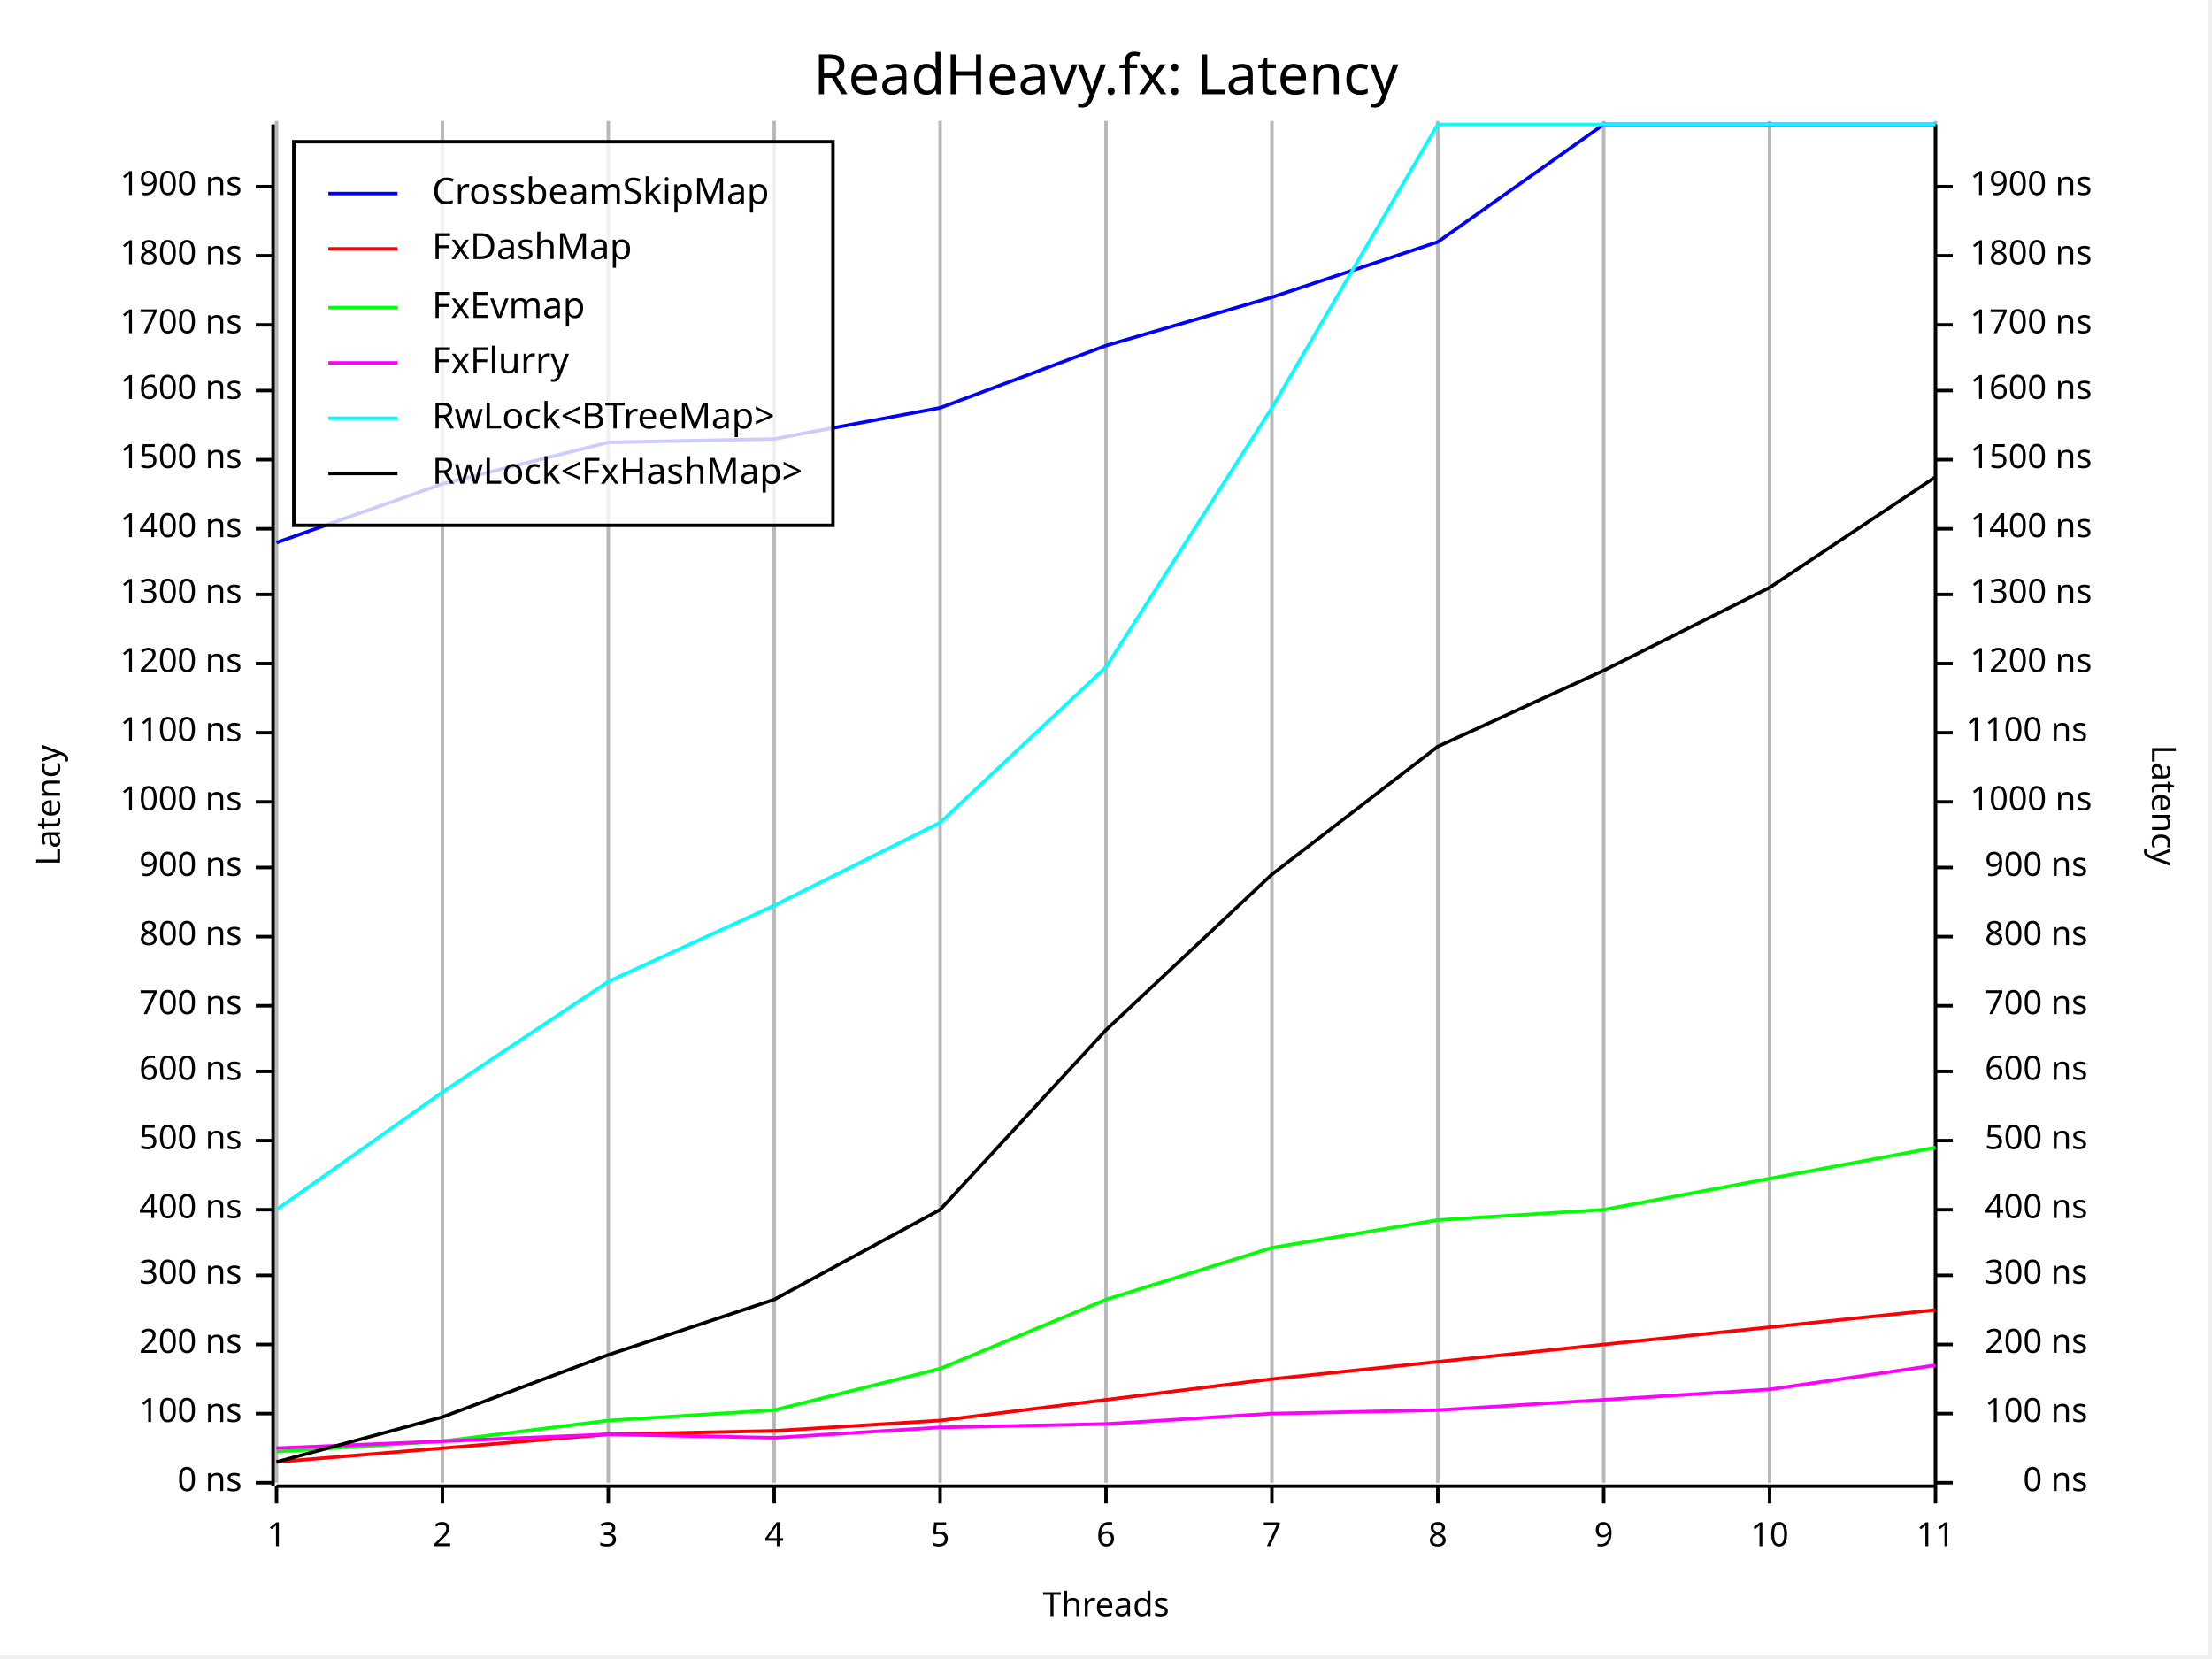
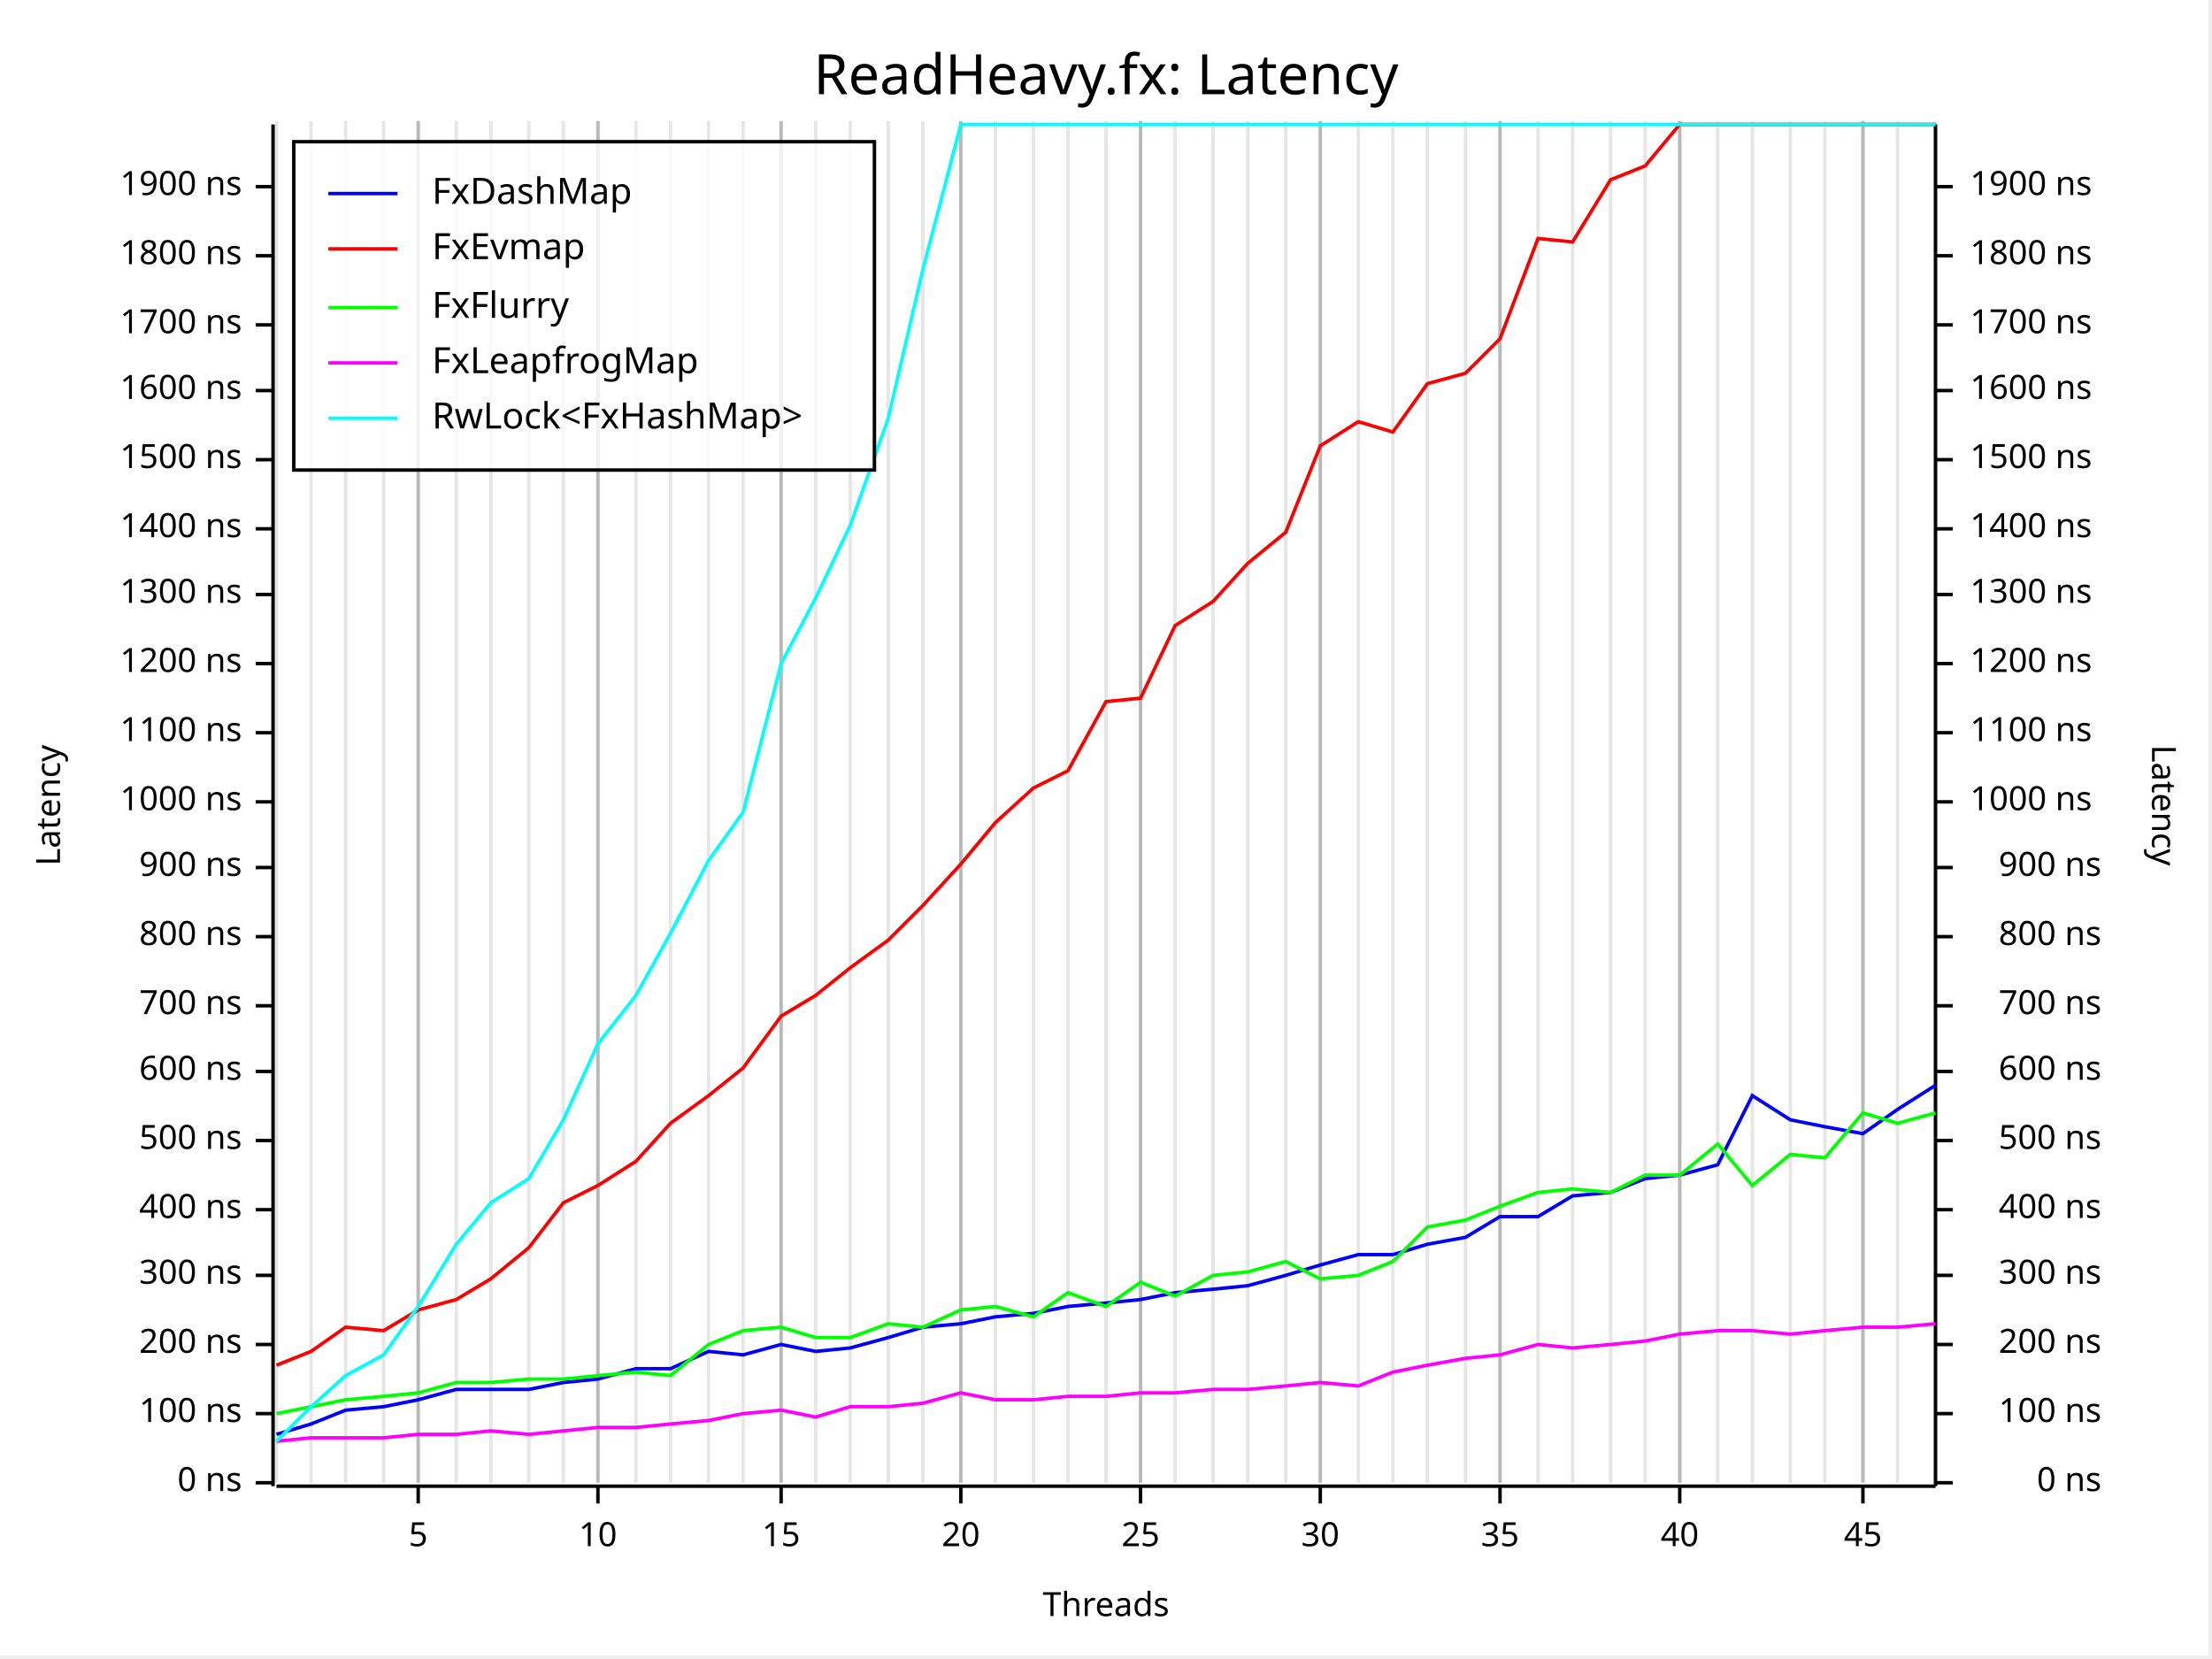
<svg xmlns="http://www.w3.org/2000/svg" width="640" height="480" viewBox="0 0 640 480">
  <rect x="0" y="0" width="639" height="479" opacity="1" fill="#FFFFFF" stroke="none" />
  <text x="320" y="15" dy="0.76em" text-anchor="middle" font-family="Fira Code" font-size="16.129" opacity="1" fill="#000000">
ReadHeavy.fx: Latency
</text>
  <line opacity="0.1" stroke="#000000" stroke-width="1" x1="80" y1="429" x2="80" y2="35" />
-   <line opacity="0.1" stroke="#000000" stroke-width="1" x1="128" y1="429" x2="128" y2="35" />
-   <line opacity="0.1" stroke="#000000" stroke-width="1" x1="176" y1="429" x2="176" y2="35" />
-   <line opacity="0.1" stroke="#000000" stroke-width="1" x1="224" y1="429" x2="224" y2="35" />
-   <line opacity="0.1" stroke="#000000" stroke-width="1" x1="272" y1="429" x2="272" y2="35" />
+   <line opacity="0.1" stroke="#000000" stroke-width="1" x1="90" y1="429" x2="90" y2="35" />
+   <line opacity="0.1" stroke="#000000" stroke-width="1" x1="100" y1="429" x2="100" y2="35" />
+   <line opacity="0.1" stroke="#000000" stroke-width="1" x1="111" y1="429" x2="111" y2="35" />
+   <line opacity="0.1" stroke="#000000" stroke-width="1" x1="121" y1="429" x2="121" y2="35" />
+   <line opacity="0.1" stroke="#000000" stroke-width="1" x1="132" y1="429" x2="132" y2="35" />
+   <line opacity="0.1" stroke="#000000" stroke-width="1" x1="142" y1="429" x2="142" y2="35" />
+   <line opacity="0.1" stroke="#000000" stroke-width="1" x1="153" y1="429" x2="153" y2="35" />
+   <line opacity="0.1" stroke="#000000" stroke-width="1" x1="163" y1="429" x2="163" y2="35" />
+   <line opacity="0.1" stroke="#000000" stroke-width="1" x1="173" y1="429" x2="173" y2="35" />
+   <line opacity="0.1" stroke="#000000" stroke-width="1" x1="184" y1="429" x2="184" y2="35" />
+   <line opacity="0.1" stroke="#000000" stroke-width="1" x1="194" y1="429" x2="194" y2="35" />
+   <line opacity="0.1" stroke="#000000" stroke-width="1" x1="205" y1="429" x2="205" y2="35" />
+   <line opacity="0.1" stroke="#000000" stroke-width="1" x1="215" y1="429" x2="215" y2="35" />
+   <line opacity="0.1" stroke="#000000" stroke-width="1" x1="226" y1="429" x2="226" y2="35" />
+   <line opacity="0.1" stroke="#000000" stroke-width="1" x1="236" y1="429" x2="236" y2="35" />
+   <line opacity="0.1" stroke="#000000" stroke-width="1" x1="246" y1="429" x2="246" y2="35" />
+   <line opacity="0.1" stroke="#000000" stroke-width="1" x1="257" y1="429" x2="257" y2="35" />
+   <line opacity="0.1" stroke="#000000" stroke-width="1" x1="267" y1="429" x2="267" y2="35" />
+   <line opacity="0.1" stroke="#000000" stroke-width="1" x1="278" y1="429" x2="278" y2="35" />
+   <line opacity="0.1" stroke="#000000" stroke-width="1" x1="288" y1="429" x2="288" y2="35" />
+   <line opacity="0.1" stroke="#000000" stroke-width="1" x1="299" y1="429" x2="299" y2="35" />
+   <line opacity="0.1" stroke="#000000" stroke-width="1" x1="309" y1="429" x2="309" y2="35" />
  <line opacity="0.1" stroke="#000000" stroke-width="1" x1="320" y1="429" x2="320" y2="35" />
-   <line opacity="0.1" stroke="#000000" stroke-width="1" x1="368" y1="429" x2="368" y2="35" />
-   <line opacity="0.1" stroke="#000000" stroke-width="1" x1="416" y1="429" x2="416" y2="35" />
-   <line opacity="0.1" stroke="#000000" stroke-width="1" x1="464" y1="429" x2="464" y2="35" />
-   <line opacity="0.1" stroke="#000000" stroke-width="1" x1="512" y1="429" x2="512" y2="35" />
+   <line opacity="0.1" stroke="#000000" stroke-width="1" x1="330" y1="429" x2="330" y2="35" />
+   <line opacity="0.1" stroke="#000000" stroke-width="1" x1="340" y1="429" x2="340" y2="35" />
+   <line opacity="0.1" stroke="#000000" stroke-width="1" x1="351" y1="429" x2="351" y2="35" />
+   <line opacity="0.1" stroke="#000000" stroke-width="1" x1="361" y1="429" x2="361" y2="35" />
+   <line opacity="0.1" stroke="#000000" stroke-width="1" x1="372" y1="429" x2="372" y2="35" />
+   <line opacity="0.1" stroke="#000000" stroke-width="1" x1="382" y1="429" x2="382" y2="35" />
+   <line opacity="0.1" stroke="#000000" stroke-width="1" x1="393" y1="429" x2="393" y2="35" />
+   <line opacity="0.1" stroke="#000000" stroke-width="1" x1="403" y1="429" x2="403" y2="35" />
+   <line opacity="0.1" stroke="#000000" stroke-width="1" x1="413" y1="429" x2="413" y2="35" />
+   <line opacity="0.1" stroke="#000000" stroke-width="1" x1="424" y1="429" x2="424" y2="35" />
+   <line opacity="0.1" stroke="#000000" stroke-width="1" x1="434" y1="429" x2="434" y2="35" />
+   <line opacity="0.1" stroke="#000000" stroke-width="1" x1="445" y1="429" x2="445" y2="35" />
+   <line opacity="0.1" stroke="#000000" stroke-width="1" x1="455" y1="429" x2="455" y2="35" />
+   <line opacity="0.1" stroke="#000000" stroke-width="1" x1="466" y1="429" x2="466" y2="35" />
+   <line opacity="0.1" stroke="#000000" stroke-width="1" x1="476" y1="429" x2="476" y2="35" />
+   <line opacity="0.1" stroke="#000000" stroke-width="1" x1="486" y1="429" x2="486" y2="35" />
+   <line opacity="0.1" stroke="#000000" stroke-width="1" x1="497" y1="429" x2="497" y2="35" />
+   <line opacity="0.1" stroke="#000000" stroke-width="1" x1="507" y1="429" x2="507" y2="35" />
+   <line opacity="0.1" stroke="#000000" stroke-width="1" x1="518" y1="429" x2="518" y2="35" />
+   <line opacity="0.1" stroke="#000000" stroke-width="1" x1="528" y1="429" x2="528" y2="35" />
+   <line opacity="0.1" stroke="#000000" stroke-width="1" x1="539" y1="429" x2="539" y2="35" />
+   <line opacity="0.1" stroke="#000000" stroke-width="1" x1="549" y1="429" x2="549" y2="35" />
  <line opacity="0.1" stroke="#000000" stroke-width="1" x1="560" y1="429" x2="560" y2="35" />
  <text x="10" y="233" dy="0.76em" text-anchor="middle" font-family="sans-serif" font-size="9.677" opacity="1" fill="#000000" transform="rotate(270, 10, 233)">
Latency
</text>
  <text x="320" y="470" dy="-0.5ex" text-anchor="middle" font-family="sans-serif" font-size="9.677" opacity="1" fill="#000000">
Threads
</text>
  <text x="630" y="233" dy="0.76em" text-anchor="middle" font-family="sans-serif" font-size="9.677" opacity="1" fill="#000000" transform="rotate(90, 630, 233)">
Latency
</text>
-   <line opacity="0.2" stroke="#000000" stroke-width="1" x1="80" y1="429" x2="80" y2="35" />
-   <line opacity="0.2" stroke="#000000" stroke-width="1" x1="128" y1="429" x2="128" y2="35" />
-   <line opacity="0.2" stroke="#000000" stroke-width="1" x1="176" y1="429" x2="176" y2="35" />
-   <line opacity="0.2" stroke="#000000" stroke-width="1" x1="224" y1="429" x2="224" y2="35" />
-   <line opacity="0.2" stroke="#000000" stroke-width="1" x1="272" y1="429" x2="272" y2="35" />
-   <line opacity="0.2" stroke="#000000" stroke-width="1" x1="320" y1="429" x2="320" y2="35" />
-   <line opacity="0.2" stroke="#000000" stroke-width="1" x1="368" y1="429" x2="368" y2="35" />
-   <line opacity="0.2" stroke="#000000" stroke-width="1" x1="416" y1="429" x2="416" y2="35" />
-   <line opacity="0.2" stroke="#000000" stroke-width="1" x1="464" y1="429" x2="464" y2="35" />
-   <line opacity="0.2" stroke="#000000" stroke-width="1" x1="512" y1="429" x2="512" y2="35" />
-   <line opacity="0.2" stroke="#000000" stroke-width="1" x1="560" y1="429" x2="560" y2="35" />
+   <line opacity="0.2" stroke="#000000" stroke-width="1" x1="121" y1="429" x2="121" y2="35" />
+   <line opacity="0.2" stroke="#000000" stroke-width="1" x1="173" y1="429" x2="173" y2="35" />
+   <line opacity="0.2" stroke="#000000" stroke-width="1" x1="226" y1="429" x2="226" y2="35" />
+   <line opacity="0.2" stroke="#000000" stroke-width="1" x1="278" y1="429" x2="278" y2="35" />
+   <line opacity="0.2" stroke="#000000" stroke-width="1" x1="330" y1="429" x2="330" y2="35" />
+   <line opacity="0.2" stroke="#000000" stroke-width="1" x1="382" y1="429" x2="382" y2="35" />
+   <line opacity="0.2" stroke="#000000" stroke-width="1" x1="434" y1="429" x2="434" y2="35" />
+   <line opacity="0.2" stroke="#000000" stroke-width="1" x1="486" y1="429" x2="486" y2="35" />
+   <line opacity="0.2" stroke="#000000" stroke-width="1" x1="539" y1="429" x2="539" y2="35" />
  <polyline fill="none" opacity="1" stroke="#000000" stroke-width="1" points="79,36 79,430 " />
  <text x="70" y="429" dy="0.5ex" text-anchor="end" font-family="sans-serif" font-size="9.677" opacity="1" fill="#000000">
0 ns
</text>
  <polyline fill="none" opacity="1" stroke="#000000" stroke-width="1" points="74,429 79,429 " />
  <text x="70" y="409" dy="0.5ex" text-anchor="end" font-family="sans-serif" font-size="9.677" opacity="1" fill="#000000">
100 ns
</text>
  <polyline fill="none" opacity="1" stroke="#000000" stroke-width="1" points="74,409 79,409 " />
  <text x="70" y="389" dy="0.5ex" text-anchor="end" font-family="sans-serif" font-size="9.677" opacity="1" fill="#000000">
200 ns
</text>
  <polyline fill="none" opacity="1" stroke="#000000" stroke-width="1" points="74,389 79,389 " />
  <text x="70" y="369" dy="0.5ex" text-anchor="end" font-family="sans-serif" font-size="9.677" opacity="1" fill="#000000">
300 ns
</text>
  <polyline fill="none" opacity="1" stroke="#000000" stroke-width="1" points="74,369 79,369 " />
  <text x="70" y="350" dy="0.5ex" text-anchor="end" font-family="sans-serif" font-size="9.677" opacity="1" fill="#000000">
400 ns
</text>
  <polyline fill="none" opacity="1" stroke="#000000" stroke-width="1" points="74,350 79,350 " />
  <text x="70" y="330" dy="0.5ex" text-anchor="end" font-family="sans-serif" font-size="9.677" opacity="1" fill="#000000">
500 ns
</text>
  <polyline fill="none" opacity="1" stroke="#000000" stroke-width="1" points="74,330 79,330 " />
  <text x="70" y="310" dy="0.5ex" text-anchor="end" font-family="sans-serif" font-size="9.677" opacity="1" fill="#000000">
600 ns
</text>
  <polyline fill="none" opacity="1" stroke="#000000" stroke-width="1" points="74,310 79,310 " />
  <text x="70" y="291" dy="0.5ex" text-anchor="end" font-family="sans-serif" font-size="9.677" opacity="1" fill="#000000">
700 ns
</text>
  <polyline fill="none" opacity="1" stroke="#000000" stroke-width="1" points="74,291 79,291 " />
  <text x="70" y="271" dy="0.5ex" text-anchor="end" font-family="sans-serif" font-size="9.677" opacity="1" fill="#000000">
800 ns
</text>
  <polyline fill="none" opacity="1" stroke="#000000" stroke-width="1" points="74,271 79,271 " />
  <text x="70" y="251" dy="0.5ex" text-anchor="end" font-family="sans-serif" font-size="9.677" opacity="1" fill="#000000">
900 ns
</text>
  <polyline fill="none" opacity="1" stroke="#000000" stroke-width="1" points="74,251 79,251 " />
  <text x="70" y="232" dy="0.5ex" text-anchor="end" font-family="sans-serif" font-size="9.677" opacity="1" fill="#000000">
1000 ns
</text>
  <polyline fill="none" opacity="1" stroke="#000000" stroke-width="1" points="74,232 79,232 " />
  <text x="70" y="212" dy="0.5ex" text-anchor="end" font-family="sans-serif" font-size="9.677" opacity="1" fill="#000000">
1100 ns
</text>
  <polyline fill="none" opacity="1" stroke="#000000" stroke-width="1" points="74,212 79,212 " />
  <text x="70" y="192" dy="0.5ex" text-anchor="end" font-family="sans-serif" font-size="9.677" opacity="1" fill="#000000">
1200 ns
</text>
  <polyline fill="none" opacity="1" stroke="#000000" stroke-width="1" points="74,192 79,192 " />
  <text x="70" y="172" dy="0.5ex" text-anchor="end" font-family="sans-serif" font-size="9.677" opacity="1" fill="#000000">
1300 ns
</text>
  <polyline fill="none" opacity="1" stroke="#000000" stroke-width="1" points="74,172 79,172 " />
  <text x="70" y="153" dy="0.5ex" text-anchor="end" font-family="sans-serif" font-size="9.677" opacity="1" fill="#000000">
1400 ns
</text>
  <polyline fill="none" opacity="1" stroke="#000000" stroke-width="1" points="74,153 79,153 " />
  <text x="70" y="133" dy="0.5ex" text-anchor="end" font-family="sans-serif" font-size="9.677" opacity="1" fill="#000000">
1500 ns
</text>
  <polyline fill="none" opacity="1" stroke="#000000" stroke-width="1" points="74,133 79,133 " />
  <text x="70" y="113" dy="0.5ex" text-anchor="end" font-family="sans-serif" font-size="9.677" opacity="1" fill="#000000">
1600 ns
</text>
  <polyline fill="none" opacity="1" stroke="#000000" stroke-width="1" points="74,113 79,113 " />
  <text x="70" y="94" dy="0.5ex" text-anchor="end" font-family="sans-serif" font-size="9.677" opacity="1" fill="#000000">
1700 ns
</text>
  <polyline fill="none" opacity="1" stroke="#000000" stroke-width="1" points="74,94 79,94 " />
  <text x="70" y="74" dy="0.5ex" text-anchor="end" font-family="sans-serif" font-size="9.677" opacity="1" fill="#000000">
1800 ns
</text>
  <polyline fill="none" opacity="1" stroke="#000000" stroke-width="1" points="74,74 79,74 " />
  <text x="70" y="54" dy="0.5ex" text-anchor="end" font-family="sans-serif" font-size="9.677" opacity="1" fill="#000000">
1900 ns
</text>
  <polyline fill="none" opacity="1" stroke="#000000" stroke-width="1" points="74,54 79,54 " />
  <polyline fill="none" opacity="1" stroke="#000000" stroke-width="1" points="80,430 560,430 " />
-   <text x="80" y="440" dy="0.76em" text-anchor="middle" font-family="sans-serif" font-size="9.677" opacity="1" fill="#000000">
- 1
- </text>
-   <polyline fill="none" opacity="1" stroke="#000000" stroke-width="1" points="80,430 80,435 " />
-   <text x="128" y="440" dy="0.76em" text-anchor="middle" font-family="sans-serif" font-size="9.677" opacity="1" fill="#000000">
- 2
- </text>
-   <polyline fill="none" opacity="1" stroke="#000000" stroke-width="1" points="128,430 128,435 " />
-   <text x="176" y="440" dy="0.76em" text-anchor="middle" font-family="sans-serif" font-size="9.677" opacity="1" fill="#000000">
- 3
- </text>
-   <polyline fill="none" opacity="1" stroke="#000000" stroke-width="1" points="176,430 176,435 " />
-   <text x="224" y="440" dy="0.76em" text-anchor="middle" font-family="sans-serif" font-size="9.677" opacity="1" fill="#000000">
- 4
- </text>
-   <polyline fill="none" opacity="1" stroke="#000000" stroke-width="1" points="224,430 224,435 " />
-   <text x="272" y="440" dy="0.76em" text-anchor="middle" font-family="sans-serif" font-size="9.677" opacity="1" fill="#000000">
+   <text x="121" y="440" dy="0.76em" text-anchor="middle" font-family="sans-serif" font-size="9.677" opacity="1" fill="#000000">
5
</text>
-   <polyline fill="none" opacity="1" stroke="#000000" stroke-width="1" points="272,430 272,435 " />
-   <text x="320" y="440" dy="0.76em" text-anchor="middle" font-family="sans-serif" font-size="9.677" opacity="1" fill="#000000">
- 6
- </text>
-   <polyline fill="none" opacity="1" stroke="#000000" stroke-width="1" points="320,430 320,435 " />
-   <text x="368" y="440" dy="0.76em" text-anchor="middle" font-family="sans-serif" font-size="9.677" opacity="1" fill="#000000">
- 7
- </text>
-   <polyline fill="none" opacity="1" stroke="#000000" stroke-width="1" points="368,430 368,435 " />
-   <text x="416" y="440" dy="0.76em" text-anchor="middle" font-family="sans-serif" font-size="9.677" opacity="1" fill="#000000">
- 8
- </text>
-   <polyline fill="none" opacity="1" stroke="#000000" stroke-width="1" points="416,430 416,435 " />
-   <text x="464" y="440" dy="0.76em" text-anchor="middle" font-family="sans-serif" font-size="9.677" opacity="1" fill="#000000">
- 9
- </text>
-   <polyline fill="none" opacity="1" stroke="#000000" stroke-width="1" points="464,430 464,435 " />
-   <text x="512" y="440" dy="0.76em" text-anchor="middle" font-family="sans-serif" font-size="9.677" opacity="1" fill="#000000">
+   <polyline fill="none" opacity="1" stroke="#000000" stroke-width="1" points="121,430 121,435 " />
+   <text x="173" y="440" dy="0.76em" text-anchor="middle" font-family="sans-serif" font-size="9.677" opacity="1" fill="#000000">
10
</text>
-   <polyline fill="none" opacity="1" stroke="#000000" stroke-width="1" points="512,430 512,435 " />
-   <text x="560" y="440" dy="0.76em" text-anchor="middle" font-family="sans-serif" font-size="9.677" opacity="1" fill="#000000">
- 11
- </text>
-   <polyline fill="none" opacity="1" stroke="#000000" stroke-width="1" points="560,430 560,435 " />
+   <polyline fill="none" opacity="1" stroke="#000000" stroke-width="1" points="173,430 173,435 " />
+   <text x="226" y="440" dy="0.76em" text-anchor="middle" font-family="sans-serif" font-size="9.677" opacity="1" fill="#000000">
+ 15
+ </text>
+   <polyline fill="none" opacity="1" stroke="#000000" stroke-width="1" points="226,430 226,435 " />
+   <text x="278" y="440" dy="0.76em" text-anchor="middle" font-family="sans-serif" font-size="9.677" opacity="1" fill="#000000">
+ 20
+ </text>
+   <polyline fill="none" opacity="1" stroke="#000000" stroke-width="1" points="278,430 278,435 " />
+   <text x="330" y="440" dy="0.76em" text-anchor="middle" font-family="sans-serif" font-size="9.677" opacity="1" fill="#000000">
+ 25
+ </text>
+   <polyline fill="none" opacity="1" stroke="#000000" stroke-width="1" points="330,430 330,435 " />
+   <text x="382" y="440" dy="0.76em" text-anchor="middle" font-family="sans-serif" font-size="9.677" opacity="1" fill="#000000">
+ 30
+ </text>
+   <polyline fill="none" opacity="1" stroke="#000000" stroke-width="1" points="382,430 382,435 " />
+   <text x="434" y="440" dy="0.76em" text-anchor="middle" font-family="sans-serif" font-size="9.677" opacity="1" fill="#000000">
+ 35
+ </text>
+   <polyline fill="none" opacity="1" stroke="#000000" stroke-width="1" points="434,430 434,435 " />
+   <text x="486" y="440" dy="0.76em" text-anchor="middle" font-family="sans-serif" font-size="9.677" opacity="1" fill="#000000">
+ 40
+ </text>
+   <polyline fill="none" opacity="1" stroke="#000000" stroke-width="1" points="486,430 486,435 " />
+   <text x="539" y="440" dy="0.76em" text-anchor="middle" font-family="sans-serif" font-size="9.677" opacity="1" fill="#000000">
+ 45
+ </text>
+   <polyline fill="none" opacity="1" stroke="#000000" stroke-width="1" points="539,430 539,435 " />
  <polyline fill="none" opacity="1" stroke="#000000" stroke-width="1" points="560,36 560,430 " />
-   <text x="604" y="429" dy="0.5ex" text-anchor="end" font-family="sans-serif" font-size="9.677" opacity="1" fill="#000000">
+   <text x="608" y="429" dy="0.5ex" text-anchor="end" font-family="sans-serif" font-size="9.677" opacity="1" fill="#000000">
0 ns
</text>
  <polyline fill="none" opacity="1" stroke="#000000" stroke-width="1" points="560,429 565,429 " />
-   <text x="604" y="409" dy="0.5ex" text-anchor="end" font-family="sans-serif" font-size="9.677" opacity="1" fill="#000000">
+   <text x="608" y="409" dy="0.5ex" text-anchor="end" font-family="sans-serif" font-size="9.677" opacity="1" fill="#000000">
100 ns
</text>
  <polyline fill="none" opacity="1" stroke="#000000" stroke-width="1" points="560,409 565,409 " />
-   <text x="604" y="389" dy="0.5ex" text-anchor="end" font-family="sans-serif" font-size="9.677" opacity="1" fill="#000000">
+   <text x="608" y="389" dy="0.5ex" text-anchor="end" font-family="sans-serif" font-size="9.677" opacity="1" fill="#000000">
200 ns
</text>
  <polyline fill="none" opacity="1" stroke="#000000" stroke-width="1" points="560,389 565,389 " />
-   <text x="604" y="369" dy="0.5ex" text-anchor="end" font-family="sans-serif" font-size="9.677" opacity="1" fill="#000000">
+   <text x="608" y="369" dy="0.5ex" text-anchor="end" font-family="sans-serif" font-size="9.677" opacity="1" fill="#000000">
300 ns
</text>
  <polyline fill="none" opacity="1" stroke="#000000" stroke-width="1" points="560,369 565,369 " />
-   <text x="604" y="350" dy="0.5ex" text-anchor="end" font-family="sans-serif" font-size="9.677" opacity="1" fill="#000000">
+   <text x="608" y="350" dy="0.5ex" text-anchor="end" font-family="sans-serif" font-size="9.677" opacity="1" fill="#000000">
400 ns
</text>
  <polyline fill="none" opacity="1" stroke="#000000" stroke-width="1" points="560,350 565,350 " />
-   <text x="604" y="330" dy="0.5ex" text-anchor="end" font-family="sans-serif" font-size="9.677" opacity="1" fill="#000000">
+   <text x="608" y="330" dy="0.5ex" text-anchor="end" font-family="sans-serif" font-size="9.677" opacity="1" fill="#000000">
500 ns
</text>
  <polyline fill="none" opacity="1" stroke="#000000" stroke-width="1" points="560,330 565,330 " />
-   <text x="604" y="310" dy="0.5ex" text-anchor="end" font-family="sans-serif" font-size="9.677" opacity="1" fill="#000000">
+   <text x="608" y="310" dy="0.5ex" text-anchor="end" font-family="sans-serif" font-size="9.677" opacity="1" fill="#000000">
600 ns
</text>
  <polyline fill="none" opacity="1" stroke="#000000" stroke-width="1" points="560,310 565,310 " />
-   <text x="604" y="291" dy="0.5ex" text-anchor="end" font-family="sans-serif" font-size="9.677" opacity="1" fill="#000000">
+   <text x="608" y="291" dy="0.5ex" text-anchor="end" font-family="sans-serif" font-size="9.677" opacity="1" fill="#000000">
700 ns
</text>
  <polyline fill="none" opacity="1" stroke="#000000" stroke-width="1" points="560,291 565,291 " />
-   <text x="604" y="271" dy="0.5ex" text-anchor="end" font-family="sans-serif" font-size="9.677" opacity="1" fill="#000000">
+   <text x="608" y="271" dy="0.5ex" text-anchor="end" font-family="sans-serif" font-size="9.677" opacity="1" fill="#000000">
800 ns
</text>
  <polyline fill="none" opacity="1" stroke="#000000" stroke-width="1" points="560,271 565,271 " />
-   <text x="604" y="251" dy="0.5ex" text-anchor="end" font-family="sans-serif" font-size="9.677" opacity="1" fill="#000000">
+   <text x="608" y="251" dy="0.5ex" text-anchor="end" font-family="sans-serif" font-size="9.677" opacity="1" fill="#000000">
900 ns
</text>
  <polyline fill="none" opacity="1" stroke="#000000" stroke-width="1" points="560,251 565,251 " />
  <text x="570" y="232" dy="0.5ex" text-anchor="start" font-family="sans-serif" font-size="9.677" opacity="1" fill="#000000">
1000 ns
</text>
  <polyline fill="none" opacity="1" stroke="#000000" stroke-width="1" points="560,232 565,232 " />
-   <text x="604" y="212" dy="0.5ex" text-anchor="end" font-family="sans-serif" font-size="9.677" opacity="1" fill="#000000">
+   <text x="570" y="212" dy="0.5ex" text-anchor="start" font-family="sans-serif" font-size="9.677" opacity="1" fill="#000000">
1100 ns
</text>
  <polyline fill="none" opacity="1" stroke="#000000" stroke-width="1" points="560,212 565,212 " />
  <text x="570" y="192" dy="0.5ex" text-anchor="start" font-family="sans-serif" font-size="9.677" opacity="1" fill="#000000">
1200 ns
</text>
  <polyline fill="none" opacity="1" stroke="#000000" stroke-width="1" points="560,192 565,192 " />
  <text x="570" y="172" dy="0.5ex" text-anchor="start" font-family="sans-serif" font-size="9.677" opacity="1" fill="#000000">
1300 ns
</text>
  <polyline fill="none" opacity="1" stroke="#000000" stroke-width="1" points="560,172 565,172 " />
  <text x="570" y="153" dy="0.5ex" text-anchor="start" font-family="sans-serif" font-size="9.677" opacity="1" fill="#000000">
1400 ns
</text>
  <polyline fill="none" opacity="1" stroke="#000000" stroke-width="1" points="560,153 565,153 " />
  <text x="570" y="133" dy="0.5ex" text-anchor="start" font-family="sans-serif" font-size="9.677" opacity="1" fill="#000000">
1500 ns
</text>
  <polyline fill="none" opacity="1" stroke="#000000" stroke-width="1" points="560,133 565,133 " />
  <text x="570" y="113" dy="0.5ex" text-anchor="start" font-family="sans-serif" font-size="9.677" opacity="1" fill="#000000">
1600 ns
</text>
  <polyline fill="none" opacity="1" stroke="#000000" stroke-width="1" points="560,113 565,113 " />
  <text x="570" y="94" dy="0.5ex" text-anchor="start" font-family="sans-serif" font-size="9.677" opacity="1" fill="#000000">
1700 ns
</text>
  <polyline fill="none" opacity="1" stroke="#000000" stroke-width="1" points="560,94 565,94 " />
  <text x="570" y="74" dy="0.5ex" text-anchor="start" font-family="sans-serif" font-size="9.677" opacity="1" fill="#000000">
1800 ns
</text>
  <polyline fill="none" opacity="1" stroke="#000000" stroke-width="1" points="560,74 565,74 " />
  <text x="570" y="54" dy="0.5ex" text-anchor="start" font-family="sans-serif" font-size="9.677" opacity="1" fill="#000000">
1900 ns
</text>
  <polyline fill="none" opacity="1" stroke="#000000" stroke-width="1" points="560,54 565,54 " />
-   <polyline fill="none" opacity="1" stroke="#0000FF" stroke-width="1" points="80,157 128,140 176,128 224,127 272,118 320,100 368,86 416,70 464,36 512,36 560,36 " />
-   <polyline fill="none" opacity="1" stroke="#FF0000" stroke-width="1" points="80,423 128,419 176,415 224,414 272,411 320,405 368,399 416,394 464,389 512,384 560,379 " />
-   <polyline fill="none" opacity="1" stroke="#00FF00" stroke-width="1" points="80,420 128,417 176,411 224,408 272,396 320,376 368,361 416,353 464,350 512,341 560,332 " />
-   <polyline fill="none" opacity="1" stroke="#FF00FF" stroke-width="1" points="80,419 128,417 176,415 224,416 272,413 320,412 368,409 416,408 464,405 512,402 560,395 " />
-   <polyline fill="none" opacity="1" stroke="#00FFFF" stroke-width="1" points="80,350 128,316 176,284 224,262 272,238 320,193 368,118 416,36 464,36 512,36 560,36 " />
-   <polyline fill="none" opacity="1" stroke="#000000" stroke-width="1" points="80,423 128,410 176,392 224,376 272,350 320,298 368,253 416,216 464,194 512,170 560,138 " />
-   <rect x="85" y="41" width="156" height="111" opacity="0.8" fill="#FFFFFF" stroke="none" />
-   <rect x="85" y="41" width="156" height="111" opacity="1" fill="none" stroke="#000000" />
+   <polyline fill="none" opacity="1" stroke="#0000FF" stroke-width="1" points="80,415 90,412 100,408 111,407 121,405 132,402 142,402 153,402 163,400 173,399 184,396 194,396 205,391 215,392 226,389 236,391 246,390 257,387 267,384 278,383 288,381 299,380 309,378 320,377 330,376 340,374 351,373 361,372 372,369 382,366 393,363 403,363 413,360 424,358 434,352 445,352 455,346 466,345 476,341 486,340 497,337 507,317 518,324 528,326 539,328 549,321 560,314 " />
+   <polyline fill="none" opacity="1" stroke="#FF0000" stroke-width="1" points="80,395 90,391 100,384 111,385 121,379 132,376 142,370 153,361 163,348 173,343 184,336 194,325 205,317 215,309 226,294 236,288 246,280 257,272 267,262 278,250 288,238 299,228 309,223 320,203 330,202 340,181 351,174 361,163 372,154 382,129 393,122 403,125 413,111 424,108 434,98 445,69 455,70 466,52 476,48 486,36 497,36 507,36 518,36 528,36 539,36 549,36 560,36 " />
+   <polyline fill="none" opacity="1" stroke="#00FF00" stroke-width="1" points="80,409 90,407 100,405 111,404 121,403 132,400 142,400 153,399 163,399 173,398 184,397 194,398 205,389 215,385 226,384 236,387 246,387 257,383 267,384 278,379 288,378 299,381 309,374 320,378 330,371 340,375 351,369 361,368 372,365 382,370 393,369 403,365 413,355 424,353 434,349 445,345 455,344 466,345 476,340 486,340 497,331 507,343 518,334 528,335 539,322 549,325 560,322 " />
+   <polyline fill="none" opacity="1" stroke="#FF00FF" stroke-width="1" points="80,417 90,416 100,416 111,416 121,415 132,415 142,414 153,415 163,414 173,413 184,413 194,412 205,411 215,409 226,408 236,410 246,407 257,407 267,406 278,403 288,405 299,405 309,404 320,404 330,403 340,403 351,402 361,402 372,401 382,400 393,401 403,397 413,395 424,393 434,392 445,389 455,390 466,389 476,388 486,386 497,385 507,385 518,386 528,385 539,384 549,384 560,383 " />
+   <polyline fill="none" opacity="1" stroke="#00FFFF" stroke-width="1" points="80,417 90,407 100,398 111,392 121,378 132,360 142,348 153,341 163,324 173,302 184,288 194,270 205,249 215,235 226,192 236,173 246,152 257,121 267,78 278,36 288,36 299,36 309,36 320,36 330,36 340,36 351,36 361,36 372,36 382,36 393,36 403,36 413,36 424,36 434,36 445,36 455,36 466,36 476,36 486,36 497,36 507,36 518,36 528,36 539,36 549,36 560,36 " />
+   <rect x="85" y="41" width="168" height="95" opacity="0.8" fill="#FFFFFF" stroke="none" />
+   <rect x="85" y="41" width="168" height="95" opacity="1" fill="none" stroke="#000000" />
  <text x="125" y="51" dy="0.76em" text-anchor="start" font-family="Fira Code" font-size="10.484" opacity="1" fill="#000000">
- CrossbeamSkipMap
+ FxDashMap
</text>
  <text x="125" y="67" dy="0.76em" text-anchor="start" font-family="Fira Code" font-size="10.484" opacity="1" fill="#000000">
- FxDashMap
+ FxEvmap
</text>
  <text x="125" y="84" dy="0.76em" text-anchor="start" font-family="Fira Code" font-size="10.484" opacity="1" fill="#000000">
- FxEvmap
+ FxFlurry
</text>
  <text x="125" y="100" dy="0.76em" text-anchor="start" font-family="Fira Code" font-size="10.484" opacity="1" fill="#000000">
- FxFlurry
+ FxLeapfrogMap
</text>
  <text x="125" y="116" dy="0.76em" text-anchor="start" font-family="Fira Code" font-size="10.484" opacity="1" fill="#000000">
- RwLock&lt;BTreeMap&gt;
- </text>
-   <text x="125" y="132" dy="0.76em" text-anchor="start" font-family="Fira Code" font-size="10.484" opacity="1" fill="#000000">
RwLock&lt;FxHashMap&gt;
</text>
  <polyline fill="none" opacity="1" stroke="#0000FF" stroke-width="1" points="95,56 115,56 " />
  <polyline fill="none" opacity="1" stroke="#FF0000" stroke-width="1" points="95,72 115,72 " />
  <polyline fill="none" opacity="1" stroke="#00FF00" stroke-width="1" points="95,89 115,89 " />
  <polyline fill="none" opacity="1" stroke="#FF00FF" stroke-width="1" points="95,105 115,105 " />
  <polyline fill="none" opacity="1" stroke="#00FFFF" stroke-width="1" points="95,121 115,121 " />
-   <polyline fill="none" opacity="1" stroke="#000000" stroke-width="1" points="95,137 115,137 " />
</svg>
